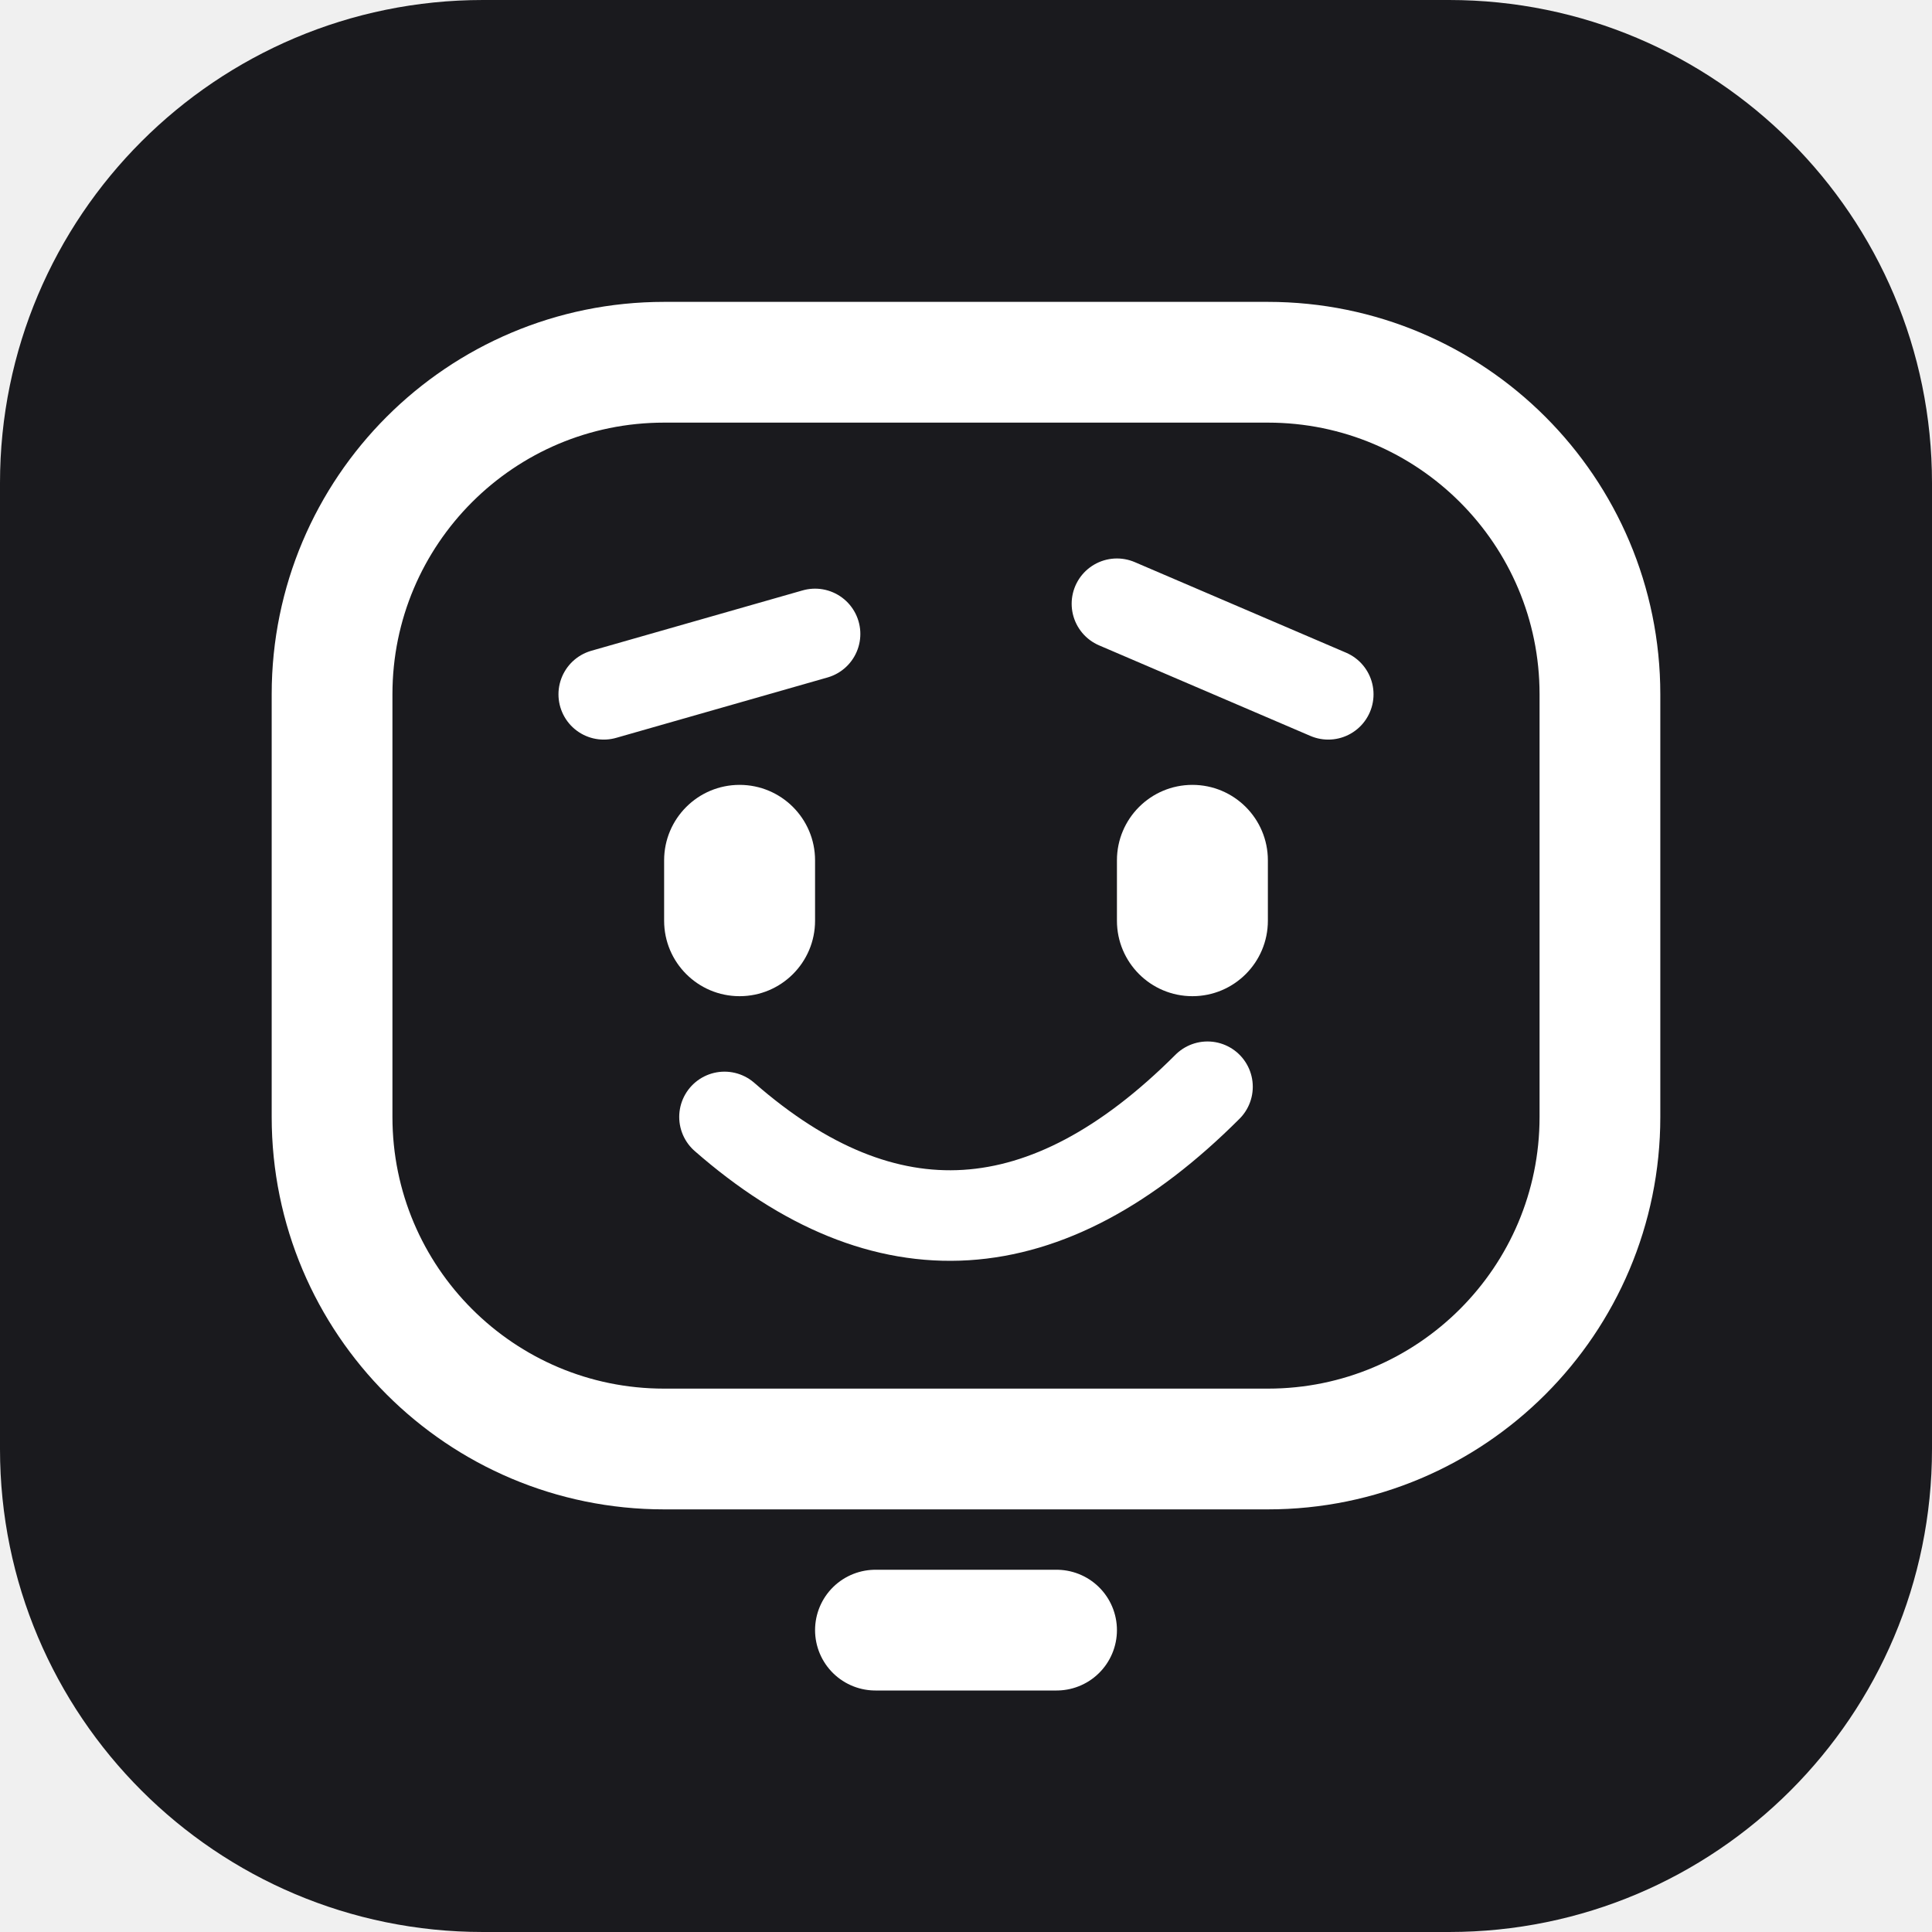
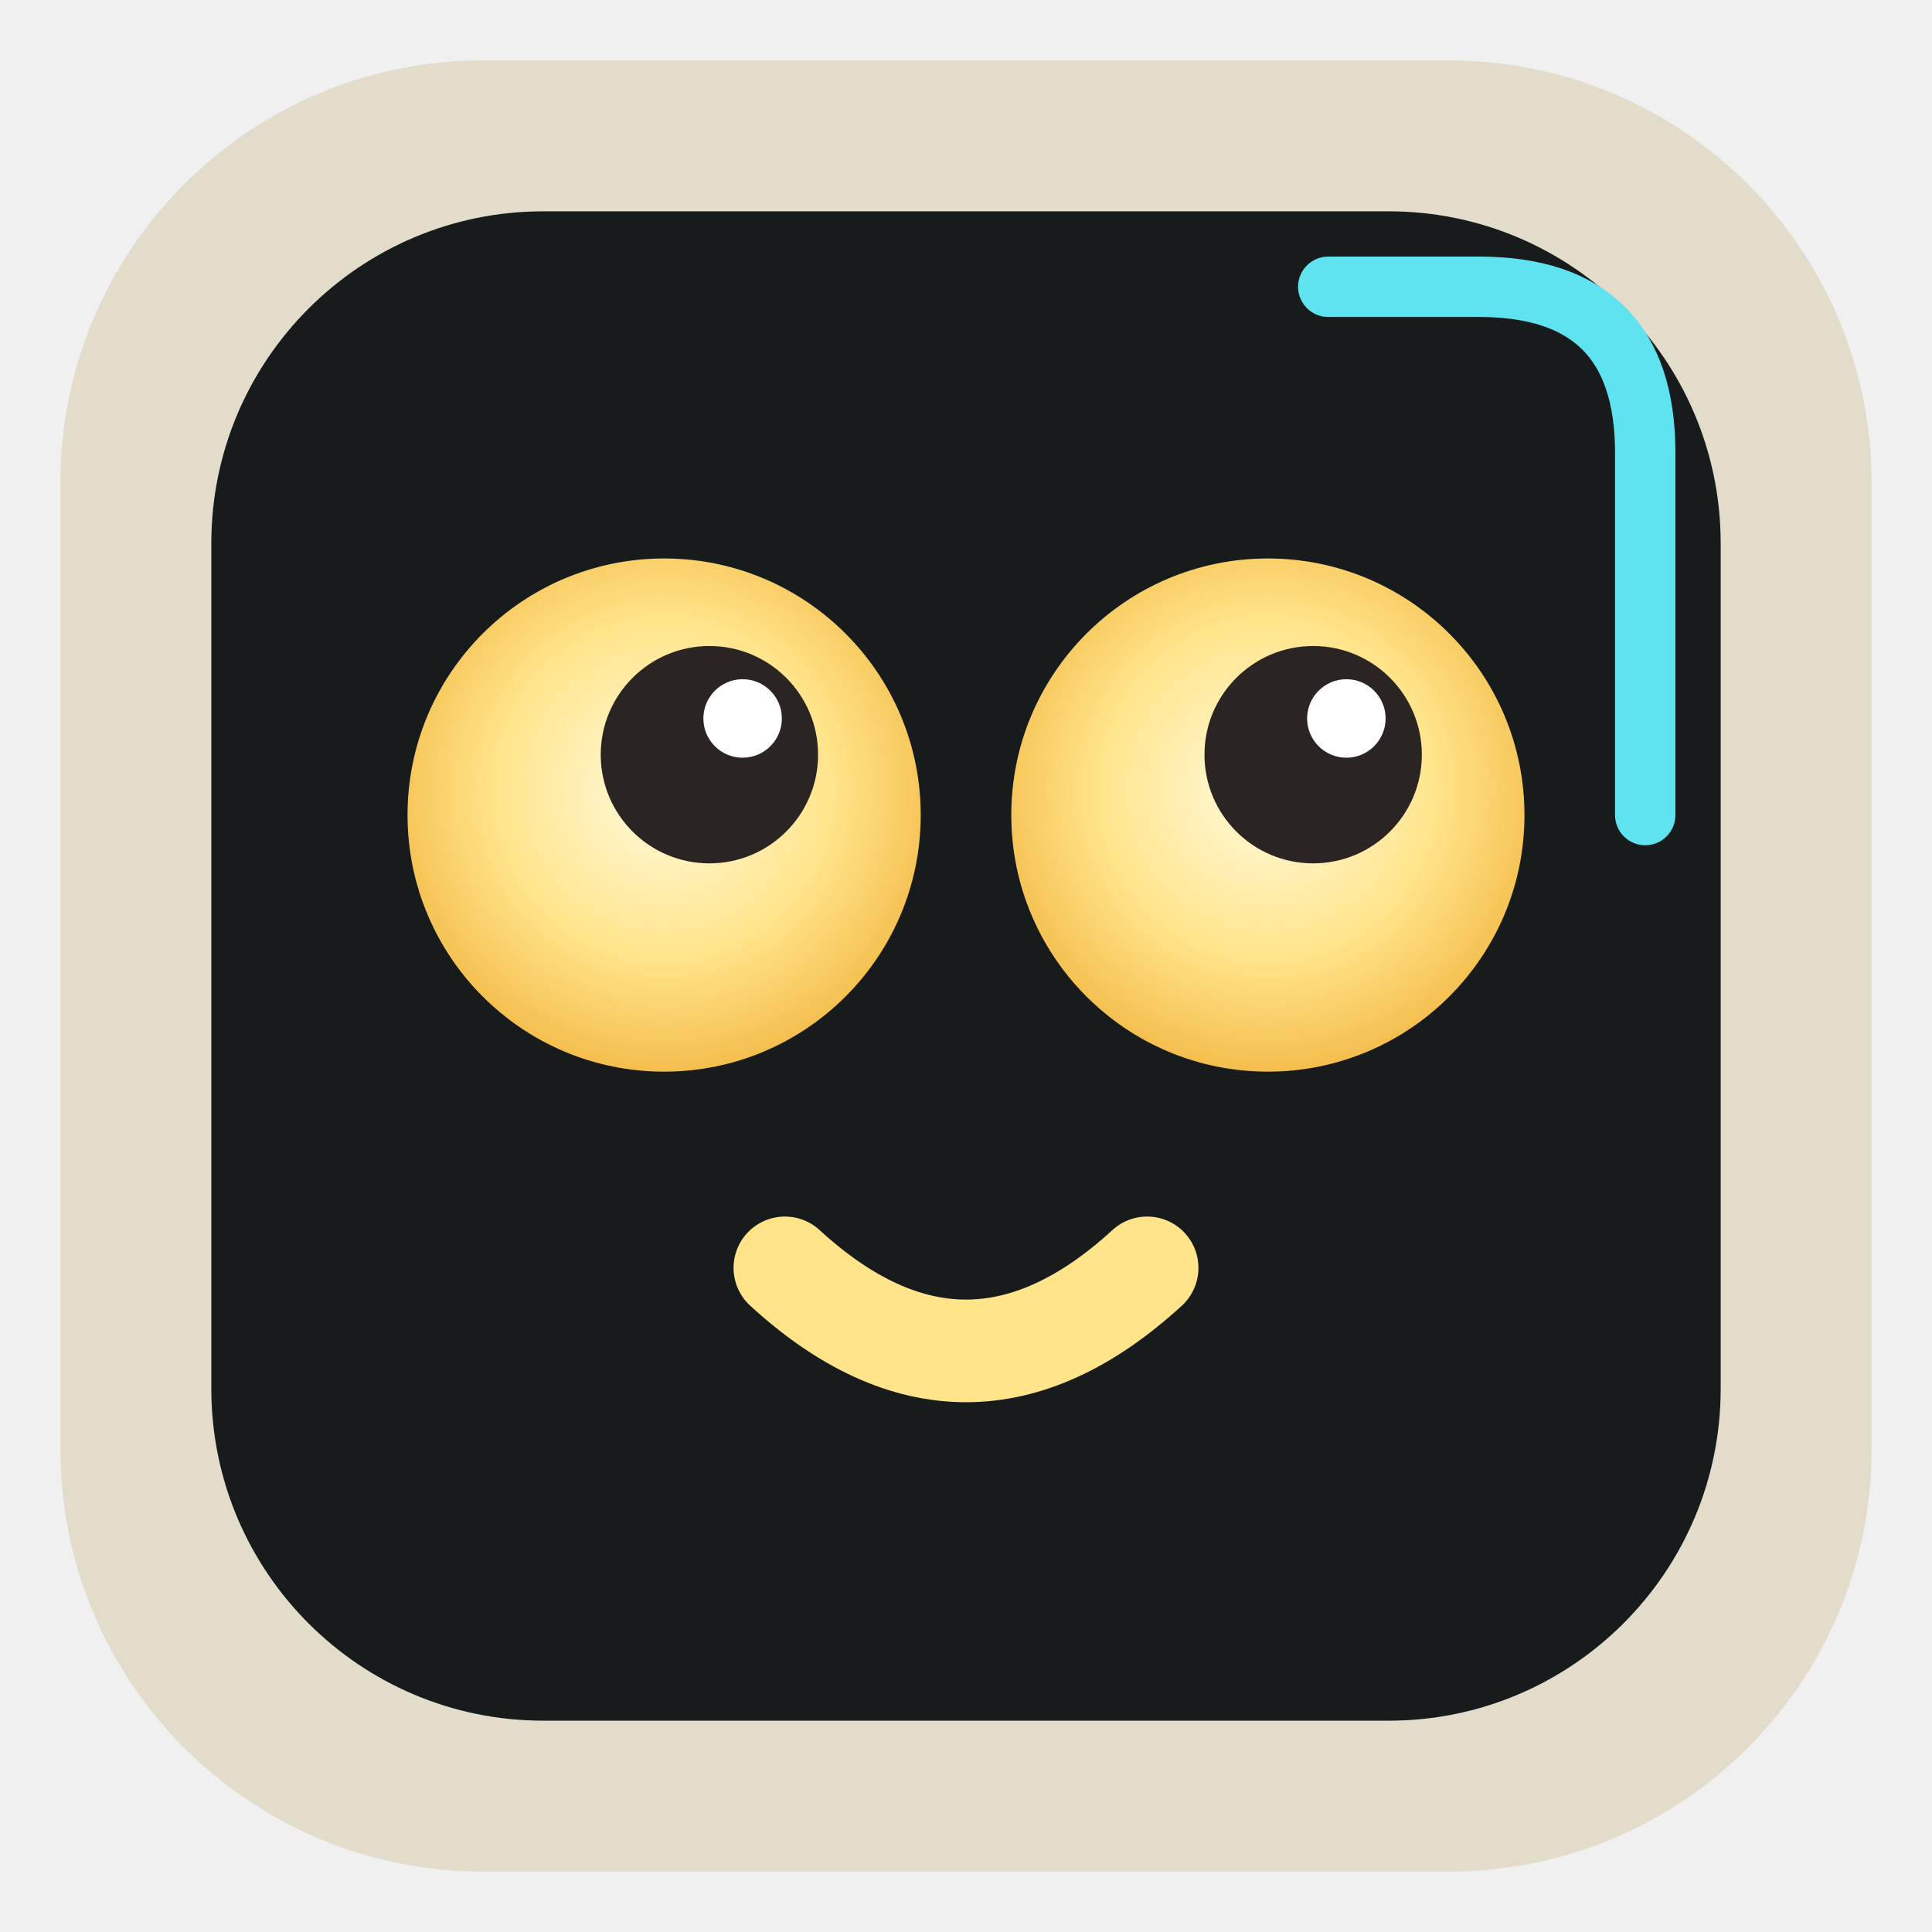
- <svg xmlns="http://www.w3.org/2000/svg" viewBox="0 0 64 64" fill="none">
-   <rect width="64" height="64" rx="16" fill="#1A1A1E" />
-   <rect x="11" y="12" width="42" height="36" rx="11" stroke="#FFFFFF" stroke-width="4" />
-   <path d="m20 23 7-2m10-1 7 3" stroke="#FFFFFF" stroke-width="3" stroke-linecap="round" />
-   <rect x="22" y="26" width="5" height="7" rx="2.5" fill="#FFFFFF" />
-   <rect x="37" y="26" width="5" height="7" rx="2.5" fill="#FFFFFF" />
-   <path d="M24 37q8 7 16-1" stroke="#FFFFFF" stroke-width="3" stroke-linecap="round" />
-   <path d="M29 54h6" stroke="#FFFFFF" stroke-width="4" stroke-linecap="round" />
+ <svg xmlns="http://www.w3.org/2000/svg" viewBox="0 0 64 64">
+   <defs>
+     <radialGradient id="g" cx="50%" cy="45%" r="60%">
+       <stop offset="0" stop-color="#FFFBE0" />
+       <stop offset=".55" stop-color="#FFE48A" />
+       <stop offset="1" stop-color="#F2B640" />
+     </radialGradient>
+   </defs>
+   <rect x="2" y="2" width="60" height="60" rx="14" fill="#E4DCCB" />
+   <rect x="7" y="7" width="50" height="50" rx="11" fill="#171B1B" />
+   <path d="M44 9.5 H49 Q54.5 9.5 54.5 15 V27" fill="none" stroke="#5FE3F0" stroke-width="2" stroke-linecap="round" />
+   <circle cx="22" cy="27" r="8.5" fill="url(#g)" />
+   <circle cx="42" cy="27" r="8.5" fill="url(#g)" />
+   <circle cx="23.5" cy="25" r="3.6" fill="#2A2422" />
+   <circle cx="43.5" cy="25" r="3.6" fill="#2A2422" />
+   <circle cx="24.6" cy="23.8" r="1.3" fill="#fff" />
+   <circle cx="44.6" cy="23.8" r="1.3" fill="#fff" />
+   <path d="M26 42 Q32 47.5 38 42" fill="none" stroke="#FFE48A" stroke-width="3.4" stroke-linecap="round" />
</svg>
